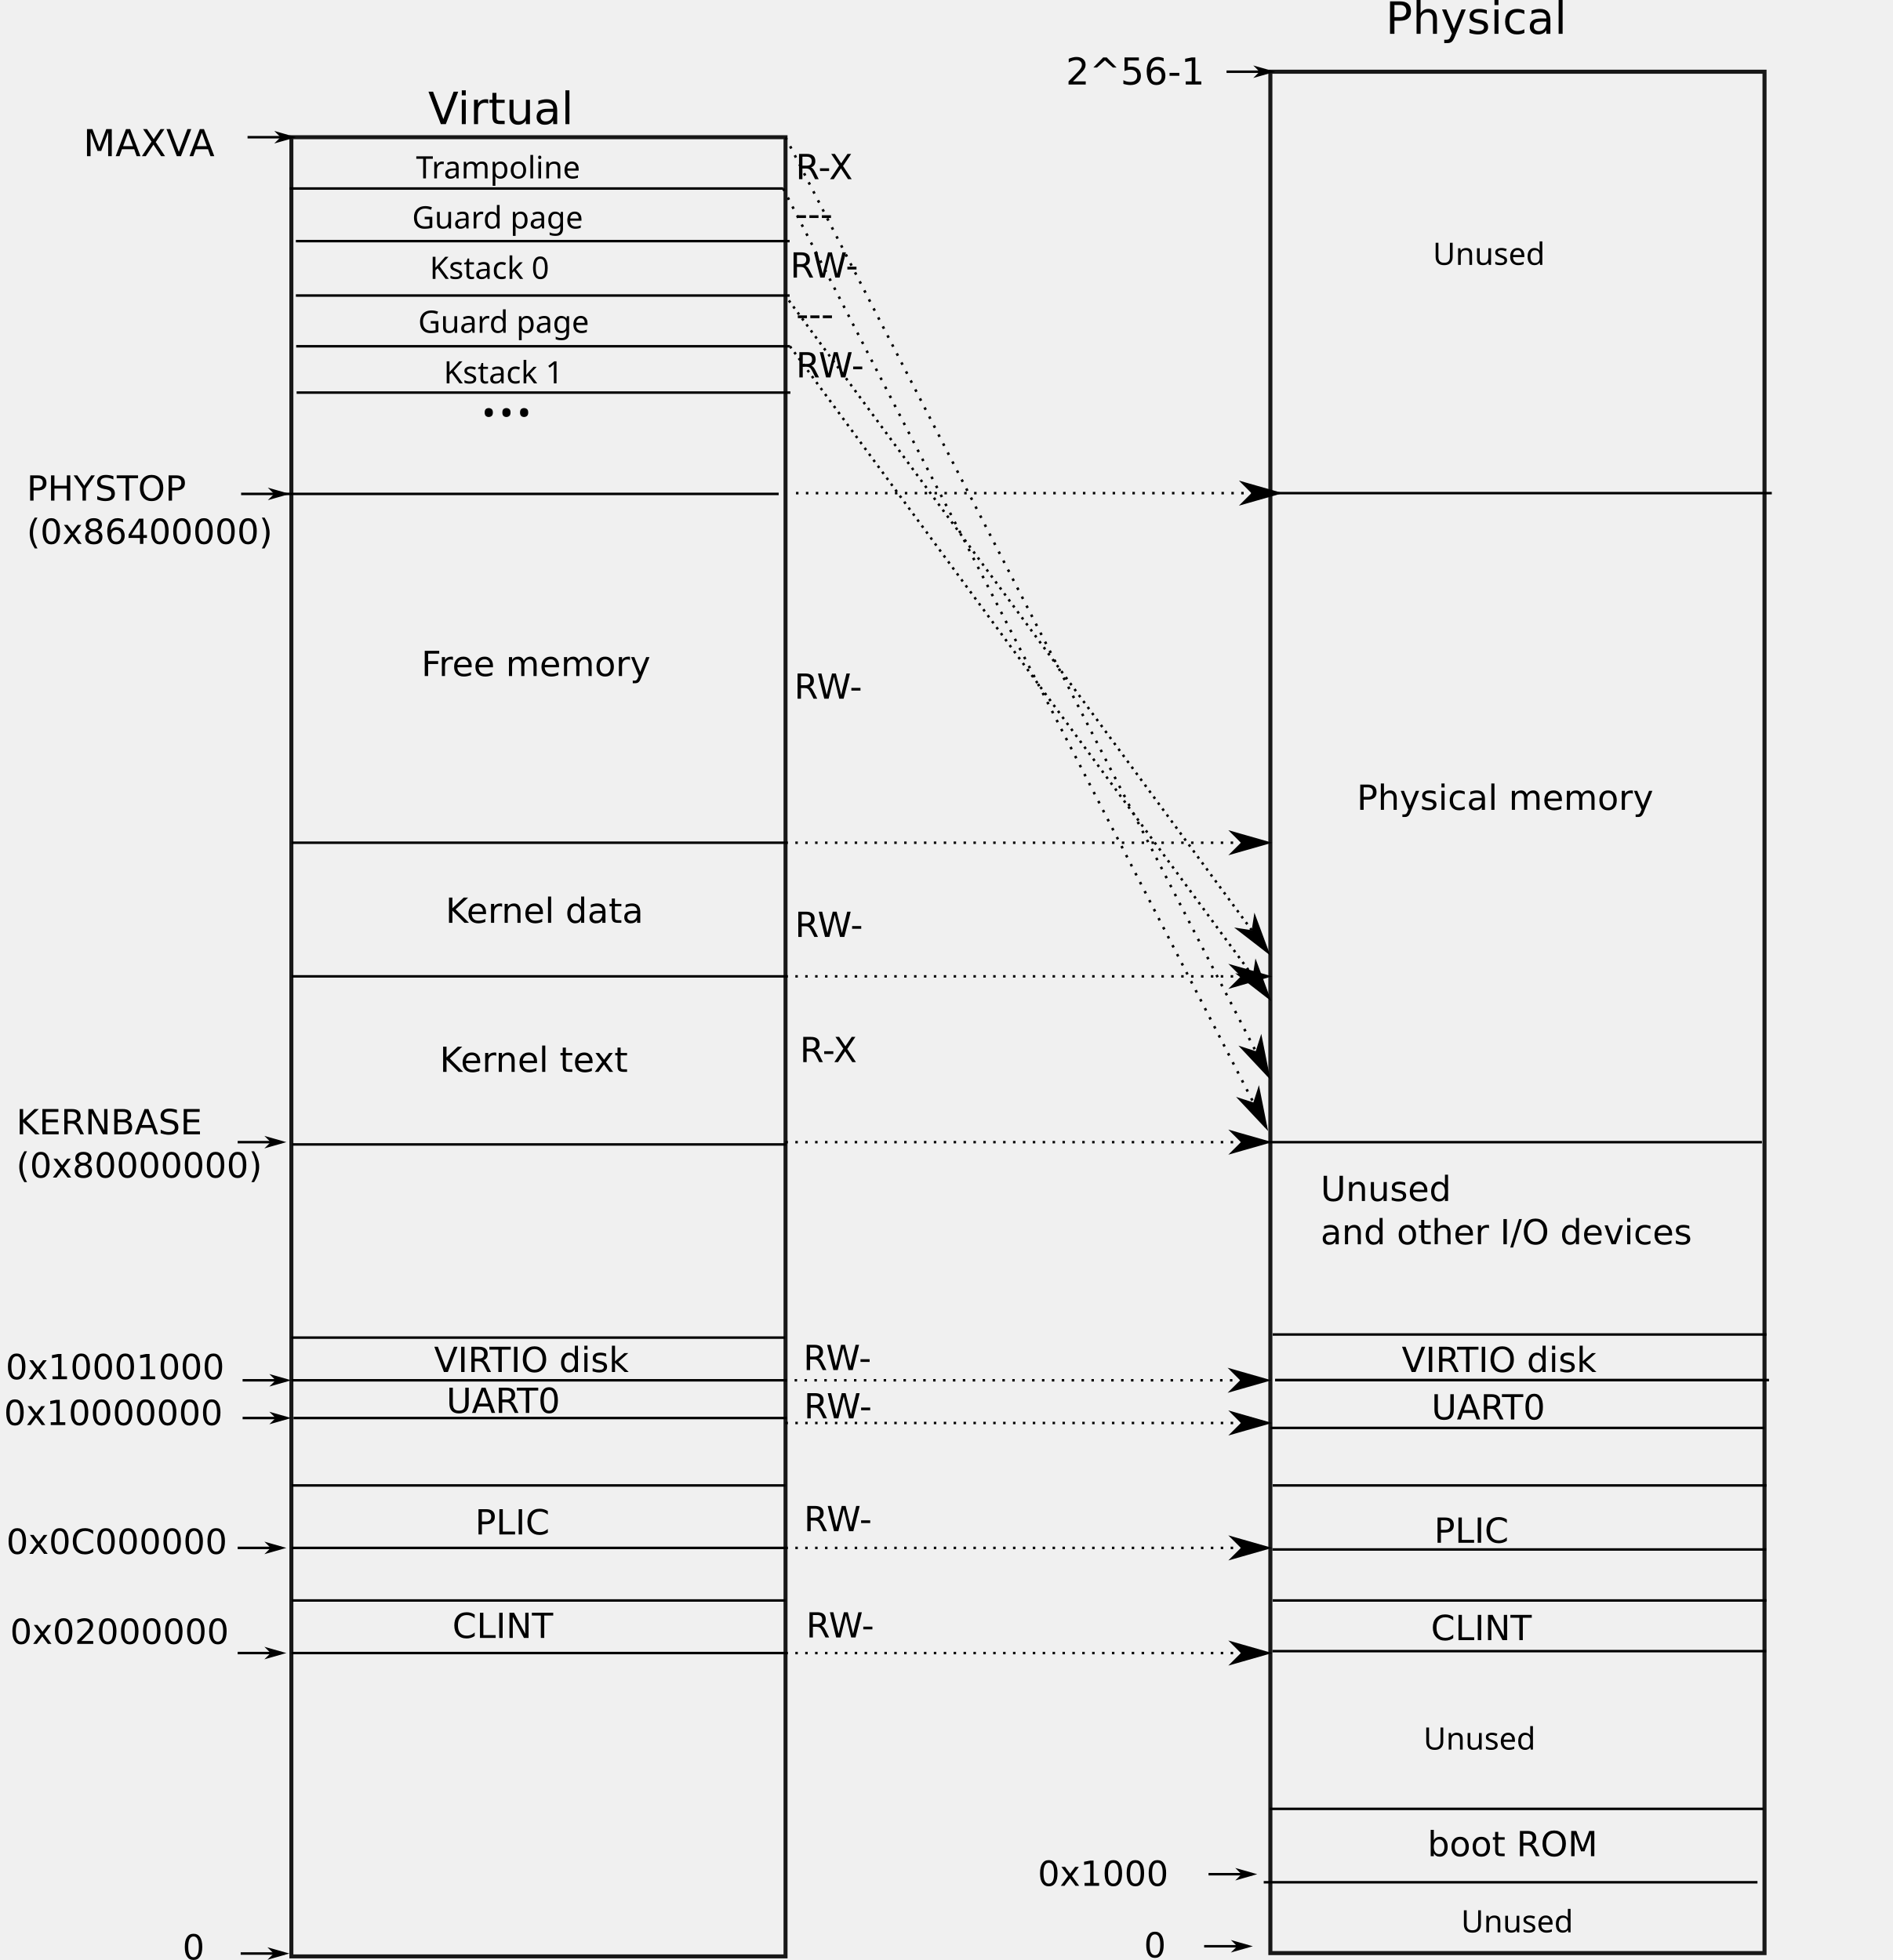
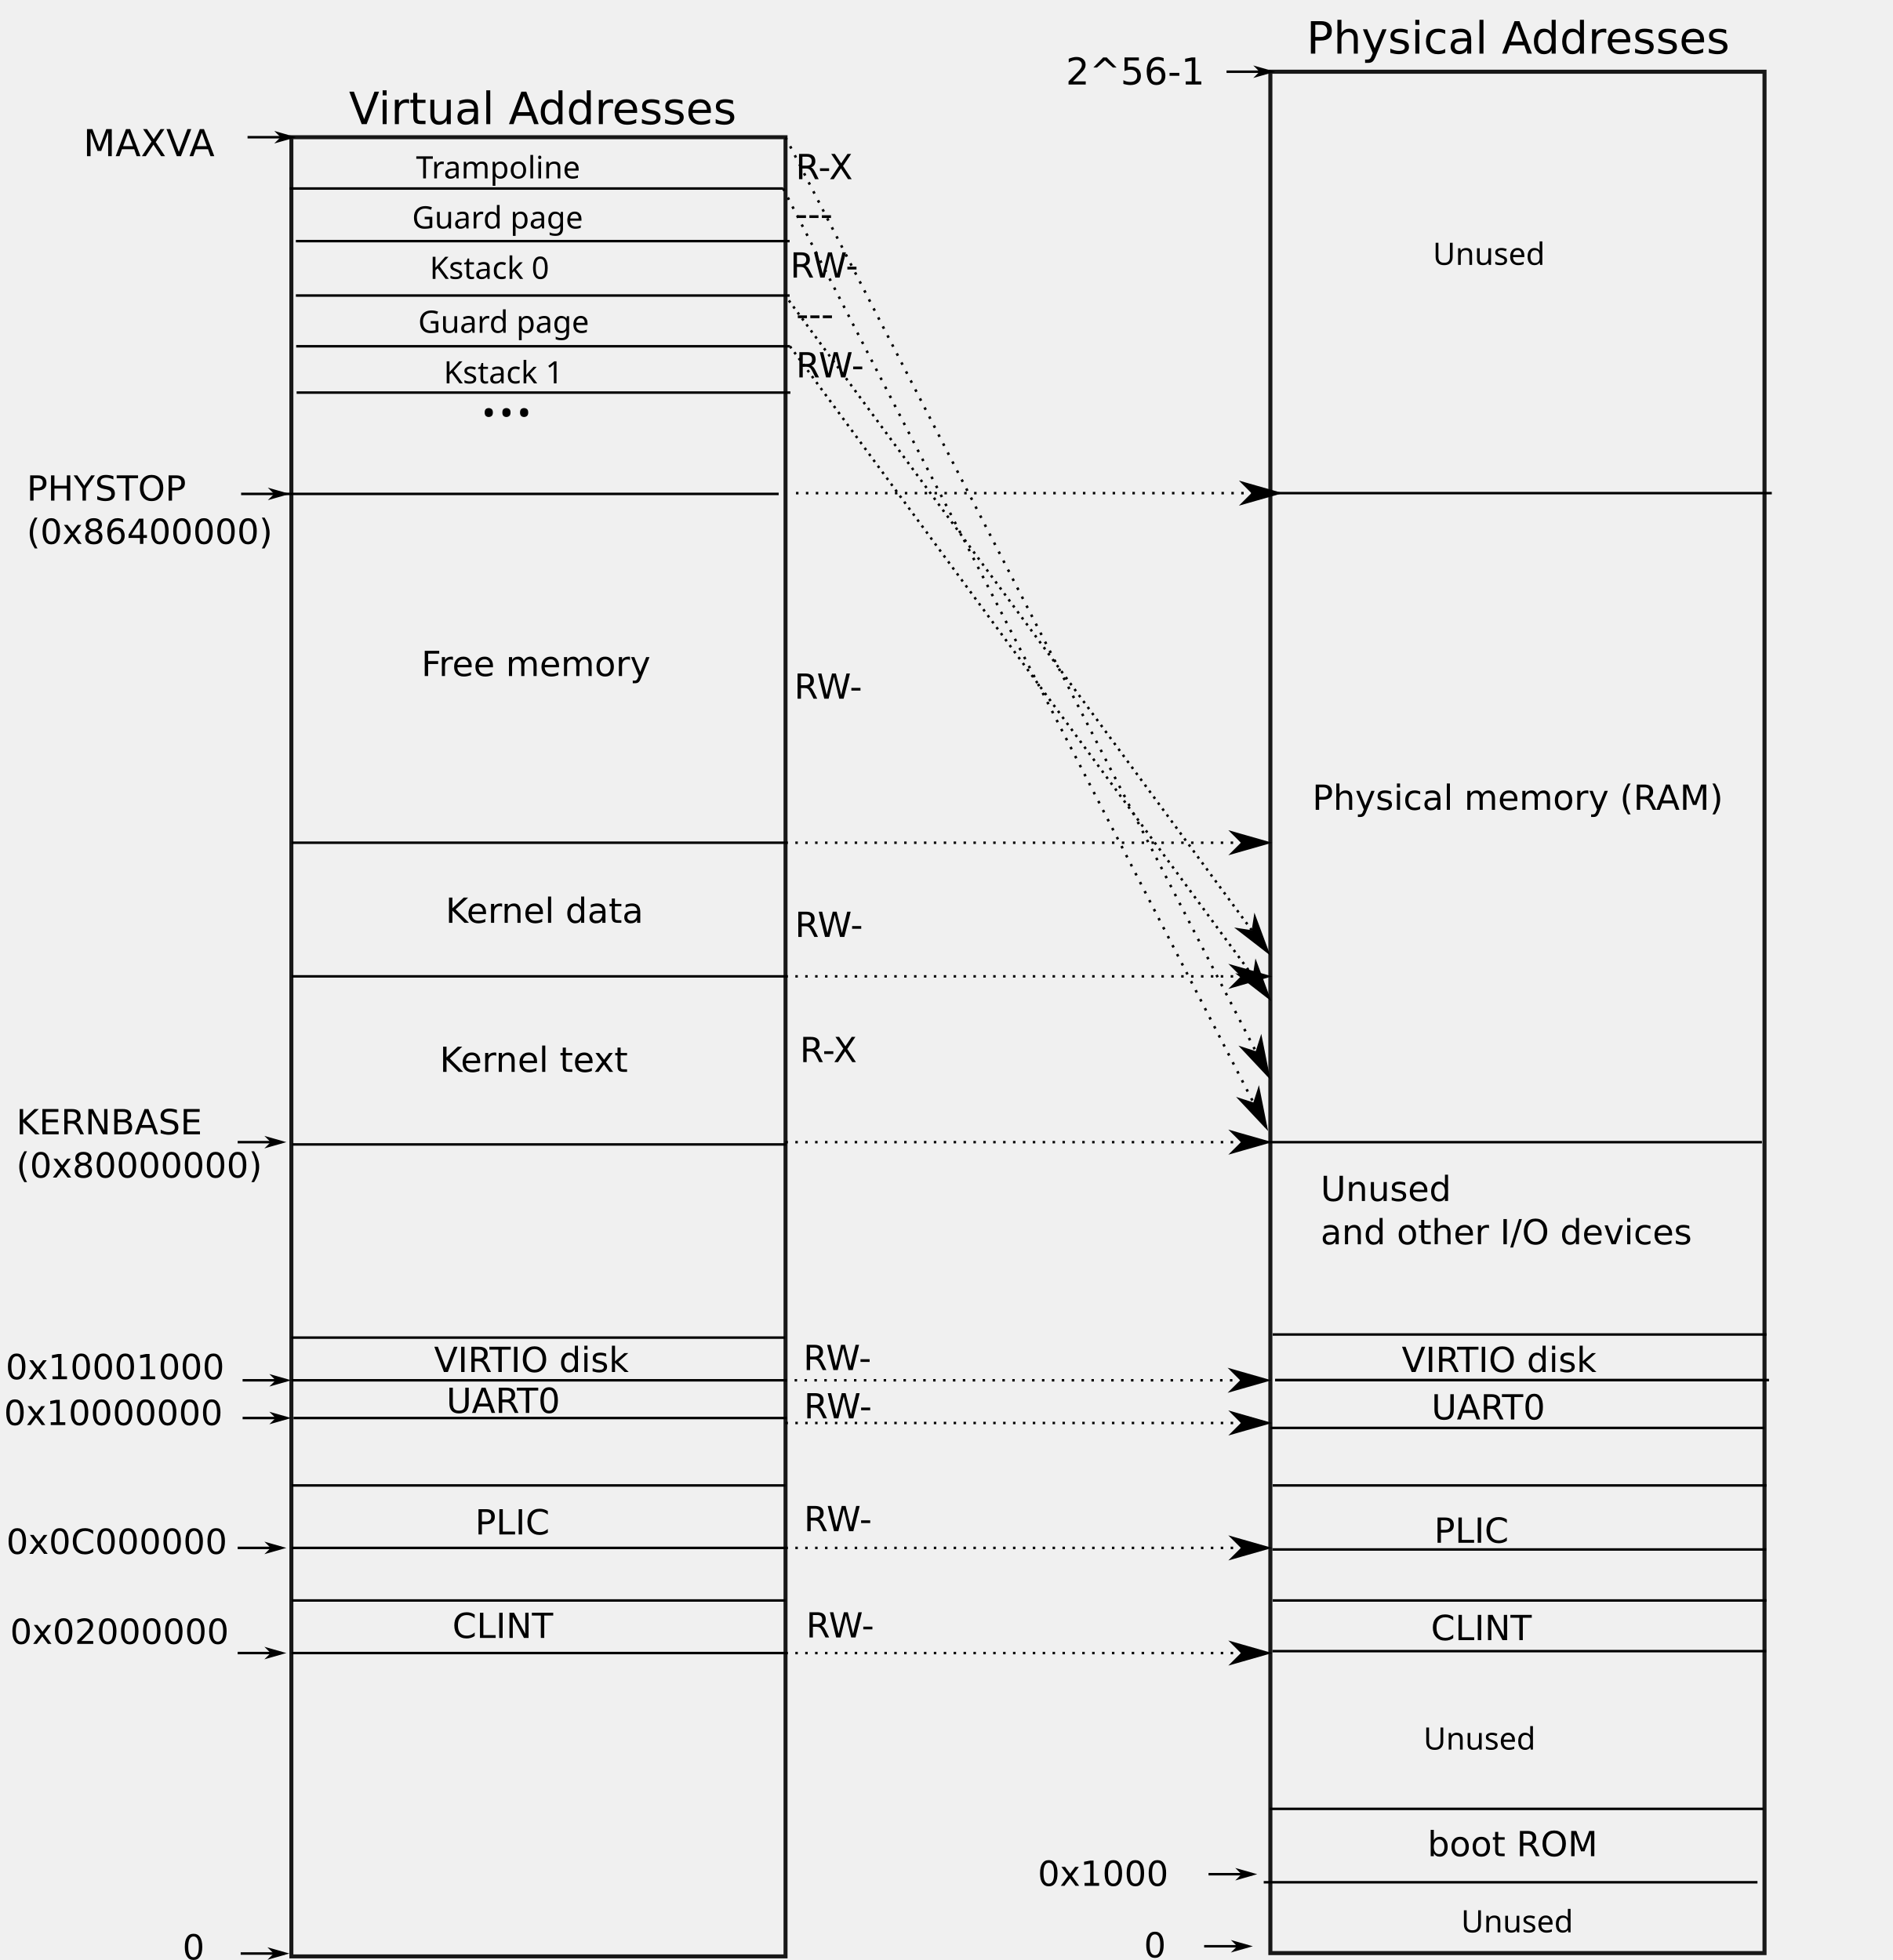
<svg xmlns="http://www.w3.org/2000/svg" width="7.969in" height="8.256in" id="svg3255" version="1.1">
  <defs id="defs3257">
    <marker style="overflow:visible" id="marker8792" refX="0" refY="0" orient="auto">
      <path transform="matrix(-0.8,0,0,-0.8,-10,0)" style="fill:#000000;fill-opacity:1;fill-rule:evenodd;stroke:#000000;stroke-width:1pt;stroke-opacity:1" d="M 0,0 5,-5 -12.5,0 5,5 Z" id="path8790" />
    </marker>
    <marker orient="auto" refY="0" refX="0" id="marker8600" style="overflow:visible">
      <path id="path4827" d="M 0,0 5,-5 -12.5,0 5,5 Z" style="fill:#000000;fill-opacity:1;fill-rule:evenodd;stroke:#000000;stroke-width:1pt;stroke-opacity:1" transform="matrix(-0.8,0,0,-0.8,-10,0)" />
    </marker>
    <marker style="overflow:visible" id="marker6781" refX="0" refY="0" orient="auto">
      <path transform="matrix(-0.8,0,0,-0.8,-10,0)" style="fill:#000000;fill-opacity:1;fill-rule:evenodd;stroke:#000000;stroke-width:1pt;stroke-opacity:1" d="M 0,0 5,-5 -12.5,0 5,5 Z" id="path6779" />
    </marker>
    <marker style="overflow:visible" id="marker6645" refX="0" refY="0" orient="auto">
      <path transform="matrix(-0.8,0,0,-0.8,-10,0)" style="fill:#000000;fill-opacity:1;fill-rule:evenodd;stroke:#000000;stroke-width:1pt;stroke-opacity:1" d="M 0,0 5,-5 -12.5,0 5,5 Z" id="path6643" />
    </marker>
    <marker orient="auto" refY="0" refX="0" id="marker6519" style="overflow:visible">
      <path id="path6517" d="M 0,0 5,-5 -12.5,0 5,5 Z" style="fill:#000000;fill-opacity:1;fill-rule:evenodd;stroke:#000000;stroke-width:1pt;stroke-opacity:1" transform="matrix(-0.8,0,0,-0.8,-10,0)" />
    </marker>
    <marker orient="auto" refY="0" refX="0" id="marker6395" style="overflow:visible">
      <path id="path6393" d="M 0,0 5,-5 -12.5,0 5,5 Z" style="fill:#000000;fill-opacity:1;fill-rule:evenodd;stroke:#000000;stroke-width:1pt;stroke-opacity:1" transform="matrix(-0.8,0,0,-0.8,-10,0)" />
    </marker>
    <marker orient="auto" refY="0" refX="0" id="marker6289" style="overflow:visible">
      <path id="path6287" d="M 0,0 5,-5 -12.5,0 5,5 Z" style="fill:#000000;fill-opacity:1;fill-rule:evenodd;stroke:#000000;stroke-width:1pt;stroke-opacity:1" transform="matrix(-0.8,0,0,-0.8,-10,0)" />
    </marker>
    <marker style="overflow:visible" id="marker6061" refX="0" refY="0" orient="auto">
      <path transform="matrix(-0.8,0,0,-0.8,-10,0)" style="fill:#000000;fill-opacity:1;fill-rule:evenodd;stroke:#000000;stroke-width:1pt;stroke-opacity:1" d="M 0,0 5,-5 -12.5,0 5,5 Z" id="path6059" />
    </marker>
    <marker style="overflow:visible" id="marker5961" refX="0" refY="0" orient="auto">
      <path transform="matrix(-0.8,0,0,-0.8,-10,0)" style="fill:#000000;fill-opacity:1;fill-rule:evenodd;stroke:#000000;stroke-width:1pt;stroke-opacity:1" d="M 0,0 5,-5 -12.5,0 5,5 Z" id="path5959" />
    </marker>
    <marker style="overflow:visible" id="marker5267" refX="0" refY="0" orient="auto">
      <path transform="matrix(-0.8,0,0,-0.8,-10,0)" style="fill:#000000;fill-opacity:1;fill-rule:evenodd;stroke:#000000;stroke-width:1pt;stroke-opacity:1" d="M 0,0 5,-5 -12.5,0 5,5 Z" id="path5265" />
    </marker>
    <marker style="overflow:visible" id="marker13662" refX="0" refY="0" orient="auto">
      <path transform="matrix(-0.8,0,0,-0.8,-10,0)" style="fill:#000000;fill-opacity:1;fill-rule:evenodd;stroke:#000000;stroke-width:1pt;stroke-opacity:1" d="M 0,0 5,-5 -12.5,0 5,5 Z" id="path13660" />
    </marker>
    <marker style="overflow:visible" id="marker8814" refX="0" refY="0" orient="auto">
      <path transform="matrix(-0.8,0,0,-0.8,-10,0)" style="fill:#000000;fill-opacity:1;fill-rule:evenodd;stroke:#000000;stroke-width:1pt;stroke-opacity:1" d="M 0,0 5,-5 -12.5,0 5,5 Z" id="path8812" />
    </marker>
    <marker style="overflow:visible" id="marker4791" refX="0" refY="0" orient="auto">
      <path transform="matrix(-0.8,0,0,-0.8,-10,0)" style="fill:#000000;fill-opacity:1;fill-rule:evenodd;stroke:#000000;stroke-width:1pt;stroke-opacity:1" d="M 0,0 5,-5 -12.5,0 5,5 Z" id="path4789" />
    </marker>
    <marker style="overflow:visible" id="marker4407" refX="0" refY="0" orient="auto">
      <path transform="matrix(-0.8,0,0,-0.8,-10,0)" style="fill:#000000;fill-opacity:1;fill-rule:evenodd;stroke:#000000;stroke-width:1pt;stroke-opacity:1" d="M 0,0 5,-5 -12.5,0 5,5 Z" id="path4405" />
    </marker>
    <marker orient="auto" refY="0" refX="0" id="marker3855" style="overflow:visible">
      <path id="path3853" d="M 0,0 5,-5 -12.5,0 5,5 Z" style="fill:#000000;fill-opacity:1;fill-rule:evenodd;stroke:#000000;stroke-width:1pt;stroke-opacity:1" transform="matrix(-0.8,0,0,-0.8,-10,0)" />
    </marker>
    <marker orient="auto" refY="0" refX="0" id="marker2193" style="overflow:visible">
      <path id="path2191" d="M 0,0 5,-5 -12.5,0 5,5 Z" style="fill:#000000;fill-opacity:1;fill-rule:evenodd;stroke:#000000;stroke-width:1pt;stroke-opacity:1" transform="matrix(-0.8,0,0,-0.8,-10,0)" />
    </marker>
    <marker style="overflow:visible" id="marker1967" refX="0" refY="0" orient="auto">
      <path transform="matrix(-0.8,0,0,-0.8,-10,0)" style="fill:#000000;fill-opacity:1;fill-rule:evenodd;stroke:#000000;stroke-width:1pt;stroke-opacity:1" d="M 0,0 5,-5 -12.5,0 5,5 Z" id="path1965" />
    </marker>
    <marker style="overflow:visible" id="marker1595" refX="0" refY="0" orient="auto">
      <path transform="matrix(-0.8,0,0,-0.8,-10,0)" style="fill:#000000;fill-opacity:1;fill-rule:evenodd;stroke:#000000;stroke-width:1pt;stroke-opacity:1" d="M 0,0 5,-5 -12.5,0 5,5 Z" id="path1593" />
    </marker>
    <marker orient="auto" refY="0" refX="0" id="Arrow1Lend" style="overflow:visible">
      <path id="path1174" d="M 0,0 5,-5 -12.5,0 5,5 Z" style="fill:#000000;fill-opacity:1;fill-rule:evenodd;stroke:#000000;stroke-width:1pt;stroke-opacity:1" transform="matrix(-0.8,0,0,-0.8,-10,0)" />
    </marker>
    <marker orient="auto" refY="0" refX="0" id="Arrow1Mend" style="overflow:visible">
      <path id="path4465" d="M 0,0 5,-5 -12.5,0 5,5 Z" style="fill-rule:evenodd;stroke:#000000;stroke-width:1pt;marker-start:none" transform="matrix(-0.4,0,0,-0.4,-4,0)" />
    </marker>
    <linearGradient id="linearGradient4342">
      <stop style="stop-color:#cdffca;stop-opacity:1" offset="0" id="stop4344" />
      <stop style="stop-color:#f9fff7;stop-opacity:1" offset="1" id="stop4346" />
    </linearGradient>
    <pattern patternUnits="userSpaceOnUse" width="20" height="20" patternTransform="translate(520,405)" id="pattern5485">
      <g id="g5479" transform="translate(-520,-405)">
        <path style="color:#000000;fill:#e4ffe2;fill-opacity:1;fill-rule:nonzero;stroke:none;stroke-width:1px;marker:none;visibility:visible;display:inline;overflow:visible;enable-background:accumulate" d="m 520,405 0,10 10,-10 -10,0 z" id="rect5372" />
        <path style="color:#000000;fill:#e2e2ff;fill-opacity:1;fill-rule:nonzero;stroke:none;stroke-width:1px;marker:none;visibility:visible;display:inline;overflow:visible;enable-background:accumulate" d="m 530,405 -10,10 0,10 20,-20 -10,0 z" id="rect5395" />
        <path style="color:#000000;fill:#e4ffe2;fill-opacity:1;fill-rule:nonzero;stroke:none;stroke-width:1px;marker:none;visibility:visible;display:inline;overflow:visible;enable-background:accumulate" d="m 540,405 -20,20 10,0 10,-10 0,-10 z" id="rect5418" />
        <path style="color:#000000;fill:#e2e2ff;fill-opacity:1;fill-rule:nonzero;stroke:none;stroke-width:1px;marker:none;visibility:visible;display:inline;overflow:visible;enable-background:accumulate" d="m 540,415 -10,10 10,0 0,-10 z" id="rect5420" />
      </g>
    </pattern>
    <pattern patternUnits="userSpaceOnUse" width="10" height="390" patternTransform="translate(495,260)" id="pattern5535">
      <rect y="0" x="0" height="390" width="5" id="rect5523" style="color:#000000;fill:none;stroke:none;stroke-width:0.999;marker:none;visibility:visible;display:inline;overflow:visible;enable-background:accumulate" />
      <rect style="color:#000000;fill:#e2e2ff;fill-opacity:1;fill-rule:nonzero;stroke:none;stroke-width:0.999;marker:none;visibility:visible;display:inline;overflow:visible;enable-background:accumulate" id="rect5525" width="5" height="390" x="5" y="0" />
    </pattern>
  </defs>
  <g id="layer2" style="display:inline" transform="translate(-15.07556,-18.72776)" />
  <g id="layer3" style="display:inline" transform="translate(-15.07556,-18.72776)" />
  <g id="layer5" style="display:none" transform="translate(-15.07556,-18.72776)">
    <rect style="color:#000000;display:inline;overflow:visible;visibility:visible;fill:#eeeeee;fill-opacity:1;fill-rule:evenodd;stroke:none;stroke-width:0.999;marker:none;enable-background:accumulate" id="rect4294" width="212.598" height="106.299" x="150.591" y="777.402" />
    <rect y="904.961" x="150.591" height="42.52" width="212.598" id="rect4296" style="color:#000000;display:inline;overflow:visible;visibility:visible;fill:#eeeeee;fill-opacity:1;fill-rule:evenodd;stroke:none;stroke-width:0.999;marker:none;enable-background:accumulate" />
    <rect y="352.205" x="150.591" height="42.52" width="212.598" id="rect4298" style="color:#000000;display:inline;overflow:visible;visibility:visible;fill:#eeeeee;fill-opacity:1;fill-rule:evenodd;stroke:none;stroke-width:0.999;marker:none;enable-background:accumulate" />
    <rect style="color:#000000;display:inline;overflow:visible;visibility:visible;fill:#eeeeee;fill-opacity:1;fill-rule:evenodd;stroke:none;stroke-width:0.999;marker:none;enable-background:accumulate" id="rect4430" width="159.449" height="42.52" x="496.063" y="713.622" />
  </g>
  <g id="layer4" style="display:inline" transform="translate(-15.07556,-18.72776)">
    <text xml:space="preserve" style="font-style:normal;font-weight:normal;line-height:0%;font-family:'Bitstream Vera Sans';fill:#000000;fill-opacity:1;stroke:none" x="477.56" y="810.246" id="text3321">
      <tspan id="tspan3323" x="477.56" y="810.246" style="font-size:14px;line-height:1.25">0</tspan>
    </text>
    <rect style="fill:none;stroke-width:1.5;stroke-miterlimit:4;stroke-dasharray:12, 12;stroke-dashoffset:0" id="rect2960" width="210.489" height="312.226" x="523.977" y="467.644" />
    <text xml:space="preserve" style="font-style:normal;font-weight:normal;line-height:0%;font-family:sans-serif;text-align:start;letter-spacing:0px;word-spacing:0px;writing-mode:lr-tb;text-anchor:start;fill:#000000;fill-opacity:1;stroke:none;stroke-width:1px;stroke-linecap:butt;stroke-linejoin:miter;stroke-opacity:1" x="183.253" y="90.868" id="text3527">
      <tspan id="tspan3530" x="183.253" y="90.868" style="font-size:12.5px;line-height:1.25">Trampoline</tspan>
    </text>
    <text id="text207" y="800.13" x="605.783" style="font-style:normal;font-weight:normal;line-height:0%;font-family:sans-serif;text-align:start;letter-spacing:0px;word-spacing:0px;writing-mode:lr-tb;text-anchor:start;fill:#000000;fill-opacity:1;stroke:none;stroke-width:1px;stroke-linecap:butt;stroke-linejoin:miter;stroke-opacity:1" xml:space="preserve">
      <tspan style="font-size:12.5px;line-height:1.25" y="800.13" x="605.783" id="tspan205">Unused</tspan>
    </text>
    <text xml:space="preserve" style="font-style:normal;font-weight:normal;line-height:0%;font-family:sans-serif;text-align:start;letter-spacing:0px;word-spacing:0px;writing-mode:lr-tb;text-anchor:start;fill:#000000;fill-opacity:1;stroke:none;stroke-width:1px;stroke-linecap:butt;stroke-linejoin:miter;stroke-opacity:1" x="590.565" y="726.217" id="text211">
      <tspan id="tspan209" x="590.565" y="726.217" style="font-size:12.5px;line-height:1.25">Unused</tspan>
    </text>
    <text xml:space="preserve" style="font-style:normal;font-weight:normal;line-height:0%;font-family:sans-serif;text-align:start;letter-spacing:0px;word-spacing:0px;writing-mode:lr-tb;text-anchor:start;fill:#000000;fill-opacity:1;stroke:none;stroke-width:1px;stroke-linecap:butt;stroke-linejoin:miter;stroke-opacity:1" x="594.361" y="125.832" id="text224">
      <tspan id="tspan222" x="594.361" y="125.832" style="font-size:12.5px;line-height:1.25">Unused</tspan>
    </text>
    <text id="text237" y="131.497" x="188.786" style="font-style:normal;font-weight:normal;line-height:0%;font-family:sans-serif;text-align:start;letter-spacing:0px;word-spacing:0px;writing-mode:lr-tb;text-anchor:start;fill:#000000;fill-opacity:1;stroke:none;stroke-width:1px;stroke-linecap:butt;stroke-linejoin:miter;stroke-opacity:1" xml:space="preserve">
      <tspan style="font-size:12.5px;line-height:1.25" y="131.497" x="188.786" id="tspan235">Kstack 0</tspan>
    </text>
    <text xml:space="preserve" style="font-style:normal;font-weight:normal;line-height:0%;font-family:sans-serif;text-align:start;letter-spacing:0px;word-spacing:0px;writing-mode:lr-tb;text-anchor:start;fill:#000000;fill-opacity:1;stroke:none;stroke-width:1px;stroke-linecap:butt;stroke-linejoin:miter;stroke-opacity:1" x="181.676" y="111.117" id="text247">
      <tspan id="tspan245" x="181.676" y="111.117" style="font-size:12.5px;line-height:1.25">Guard page</tspan>
    </text>
    <text id="text251" y="173.749" x="194.451" style="font-style:normal;font-weight:normal;line-height:0%;font-family:sans-serif;text-align:start;letter-spacing:0px;word-spacing:0px;writing-mode:lr-tb;text-anchor:start;fill:#000000;fill-opacity:1;stroke:none;stroke-width:1px;stroke-linecap:butt;stroke-linejoin:miter;stroke-opacity:1" xml:space="preserve">
      <tspan style="font-size:12.5px;line-height:1.25" y="173.749" x="194.451" id="tspan249">Kstack 1</tspan>
    </text>
    <text id="text1130" y="153.302" x="184.127" style="font-style:normal;font-weight:normal;line-height:0%;font-family:sans-serif;text-align:start;letter-spacing:0px;word-spacing:0px;writing-mode:lr-tb;text-anchor:start;fill:#000000;fill-opacity:1;stroke:none;stroke-width:1px;stroke-linecap:butt;stroke-linejoin:miter;stroke-opacity:1" xml:space="preserve">
      <tspan style="font-size:12.5px;line-height:1.25" y="153.302" x="184.127" id="tspan1128">Guard page</tspan>
    </text>
  </g>
  <g id="layer1" transform="translate(-15.07556,-81.09009)" style="display:inline;opacity:1">
    <path style="fill:none;stroke:#000000;stroke-width:1px;stroke-linecap:butt;stroke-linejoin:miter;stroke-opacity:1" d="M 529.497,707.659 H 729.113" id="path3358" />
    <path id="path4160" d="m 503.666,838.97 h 17.717" style="fill:none;stroke:#000000;stroke-width:0.999;stroke-linecap:butt;stroke-linejoin:miter;stroke-miterlimit:4;stroke-dasharray:none;stroke-opacity:1;marker-end:url(#Arrow1Mend)" />
    <text id="text4192" y="843.668" x="434.631" style="font-style:normal;font-weight:normal;line-height:0%;font-family:'Bitstream Vera Sans';text-align:start;text-anchor:start;fill:#000000;fill-opacity:1;stroke:none" xml:space="preserve">
      <tspan style="font-size:14px;line-height:1.25;text-align:start;text-anchor:start" y="843.668" x="434.631" id="tspan4194">0x1000</tspan>
    </text>
    <text xml:space="preserve" style="font-style:normal;font-weight:normal;line-height:0%;font-family:'Bitstream Vera Sans';text-align:start;text-anchor:start;fill:#000000;fill-opacity:1;stroke:none" x="88.867" y="873.444" id="text4268">
      <tspan id="tspan4270" x="88.867" y="873.444" style="font-size:14px;line-height:1.25;text-align:start;text-anchor:start">0</tspan>
    </text>
    <path id="path4272" d="m 112.383,871.045 h 17.717" style="fill:none;stroke:#000000;stroke-width:0.999;stroke-linecap:butt;stroke-linejoin:miter;stroke-miterlimit:4;stroke-dasharray:none;stroke-opacity:1;marker-end:url(#Arrow1Mend)" />
    <text xml:space="preserve" style="font-style:normal;font-weight:normal;line-height:0%;font-family:'Bitstream Vera Sans';text-align:start;text-anchor:start;fill:#000000;fill-opacity:1;stroke:none" x="336.73" y="153.534" id="text4921">
      <tspan id="tspan4923" x="336.73" y="153.534" style="font-size:14px;line-height:1.25;text-align:start;text-anchor:start">R-X</tspan>
    </text>
-     <text xml:space="preserve" style="font-style:normal;font-weight:normal;line-height:0%;font-family:'Bitstream Vera Sans';fill:#000000;fill-opacity:1;stroke:none" x="188.152" y="131.29" id="text3276">
-       <tspan id="tspan3278" x="188.152" y="131.29" style="font-size:18px;line-height:1.25">Virtual</tspan>
+     <text xml:space="preserve" style="font-style:normal;font-weight:normal;line-height:0%;font-family:'Bitstream Vera Sans';fill:#000000;fill-opacity:1;stroke:none" x="156.152" y="131.29" id="text3276">
+       <tspan id="tspan3278" x="156.152" y="131.29" style="font-size:18px;line-height:1.25">Virtual Addresses</tspan>
    </text>
    <text xml:space="preserve" style="font-style:normal;font-weight:normal;line-height:0%;font-family:'Bitstream Vera Sans';fill:#000000;fill-opacity:1;stroke:none" x="593.578" y="744.312" id="text3428">
      <tspan id="tspan3430" x="593.578" y="744.312" style="font-size:14px;line-height:1.25">CLINT</tspan>
    </text>
    <text xml:space="preserve" style="font-style:normal;font-weight:normal;line-height:0%;font-family:'Bitstream Vera Sans';fill:#000000;fill-opacity:1;stroke:none" x="192.85" y="514.529" id="text3545">
      <tspan x="192.85" y="514.529" id="tspan3529" style="font-size:14px;line-height:1.25">Kernel text</tspan>
    </text>
    <text xml:space="preserve" style="font-style:normal;font-weight:normal;line-height:0%;font-family:'Bitstream Vera Sans';fill:#000000;fill-opacity:1;stroke:none" x="592.218" y="831.681" id="text3549">
      <tspan id="tspan3551" x="592.218" y="831.681" style="font-size:14px;line-height:1.25">boot ROM</tspan>
    </text>
    <rect style="fill:none;stroke-width:1.5;stroke-miterlimit:4;stroke-dasharray:12, 12;stroke-dashoffset:0" id="rect2962" width="219.26" height="326.258" x="515.206" y="524.744" />
    <rect style="opacity:0;fill:#ffffff;stroke:#000000;stroke-opacity:0.897" id="rect3744" width="215.751" height="324.504" x="525.731" y="522.99" />
    <rect style="opacity:0;fill:#ffffff;stroke:#000000;stroke-width:0.999;stroke-miterlimit:4;stroke-dasharray:none;stroke-opacity:0.897" id="rect4474" width="224.522" height="342.045" x="509.944" y="508.957" />
    <rect style="opacity:0;fill:#ffffff;stroke:#000000;stroke-width:7.377;stroke-miterlimit:4;stroke-dasharray:none;stroke-opacity:0.897" id="rect4484" width="217.505" height="335.028" x="518.715" y="515.974" />
    <rect style="opacity:0;fill:#ffffff;stroke:#000000;stroke-width:7.377;stroke-miterlimit:4;stroke-dasharray:none;stroke-opacity:0.897" id="rect4490" width="357.831" height="263.111" x="994.561" y="472.548" transform="translate(0,62.36232)" />
    <rect style="opacity:0;fill:#ffffff;stroke:#000000;stroke-width:7.377;stroke-miterlimit:4;stroke-dasharray:none;stroke-opacity:0.897" id="rect4494" width="210.489" height="345.553" x="497.666" y="491.417" />
    <rect style="fill:none;stroke:#000000;stroke-width:1.643;stroke-miterlimit:4;stroke-dasharray:none;stroke-opacity:0.897" id="rect4496" width="199.779" height="760.78" x="528.665" y="110.091" ry="0" />
    <text xml:space="preserve" style="font-style:normal;font-weight:normal;line-height:0%;font-family:'Bitstream Vera Sans';fill:#000000;fill-opacity:1;stroke:none" x="578.353" y="463.351" id="text4498">
      <tspan id="tspan4500" x="578.353" y="463.351" style="font-size:18px;line-height:1.25"> </tspan>
    </text>
-     <text xml:space="preserve" style="font-style:normal;font-weight:normal;line-height:0%;font-family:'Bitstream Vera Sans';fill:#000000;fill-opacity:1;stroke:none" x="575.279" y="94.766" id="text4502">
-       <tspan id="tspan4504" x="575.279" y="94.766" style="font-size:18px;line-height:1.25">Physical</tspan>
+     <text xml:space="preserve" style="font-style:normal;font-weight:normal;line-height:0%;font-family:'Bitstream Vera Sans';fill:#000000;fill-opacity:1;stroke:none" x="543.279" y="102.766" id="text4502">
+       <tspan id="tspan4504" x="543.279" y="102.766" style="font-size:18px;line-height:1.25">Physical Addresses</tspan>
    </text>
    <path style="fill:none;stroke:#000000;stroke-width:0.999;stroke-linecap:butt;stroke-linejoin:miter;stroke-miterlimit:4;stroke-dasharray:none;stroke-opacity:1;marker-end:url(#Arrow1Mend)" d="m 111.157,749.543 h 17.717" id="path4597" />
    <path style="fill:none;stroke:#000000;stroke-width:0.999;stroke-linecap:butt;stroke-linejoin:miter;stroke-miterlimit:4;stroke-dasharray:none;stroke-opacity:1;marker-end:url(#Arrow1Mend)" d="m 501.892,868.108 h 17.717" id="path4599" />
    <path style="fill:none;stroke:#000000;stroke-width:1px;stroke-linecap:butt;stroke-linejoin:miter;stroke-opacity:1" d="M 525.977,842.232 H 725.593" id="path4617" />
    <text id="text2980" y="115.26" x="445.972" style="font-style:normal;font-variant:normal;font-weight:normal;font-stretch:normal;line-height:0%;font-family:'Bitstream Vera Sans';-inkscape-font-specification:'Bitstream Vera Sans, Normal';text-align:start;writing-mode:lr-tb;text-anchor:start;fill:#000000;fill-opacity:1;stroke:none" xml:space="preserve">
      <tspan id="tspan3518" x="445.972" y="115.26" style="font-size:15px;line-height:1.25">2^56-1</tspan>
    </text>
    <path id="path3039" d="M 528.41,812.55 H 728.026" style="fill:none;stroke:#000000;stroke-width:1px;stroke-linecap:butt;stroke-linejoin:miter;stroke-opacity:1" />
    <path id="path3147" d="M 529.497,748.768 H 729.113" style="fill:none;stroke:#000000;stroke-width:1px;stroke-linecap:butt;stroke-linejoin:miter;stroke-opacity:1" />
    <text xml:space="preserve" style="font-style:normal;font-variant:normal;font-weight:bold;font-stretch:normal;line-height:0%;font-family:'Bitstream Vera Sans';-inkscape-font-specification:'Sans Bold';text-align:start;letter-spacing:0px;word-spacing:0px;writing-mode:lr-tb;text-anchor:start;fill:#000000;fill-opacity:1;stroke:none" x="467.739" y="697.275" id="text3149">
      <tspan id="tspan3151" x="467.739" y="697.275" style="font-size:22px;line-height:1"> </tspan>
    </text>
    <text id="text3197" y="566.746" x="548.98" style="font-style:normal;font-weight:normal;line-height:0%;font-family:'Bitstream Vera Sans';fill:#000000;fill-opacity:1;stroke:none" xml:space="preserve">
      <tspan y="566.746" x="548.98" id="tspan3201" style="font-size:14px;line-height:1.25">Unused </tspan>
      <tspan y="584.246" x="548.98" style="font-size:14px;line-height:1.25" id="tspan263">and other I/O devices</tspan>
    </text>
    <text xml:space="preserve" style="font-style:normal;font-weight:normal;line-height:0%;font-family:sans-serif;text-align:start;letter-spacing:0px;word-spacing:0px;writing-mode:lr-tb;text-anchor:start;fill:#000000;fill-opacity:1;stroke:none;stroke-width:1px;stroke-linecap:butt;stroke-linejoin:miter;stroke-opacity:1" x="513.391" y="515.754" id="text3513">
      <tspan id="tspan3515" x="513.391" y="515.754" style="font-size:12.5px;line-height:1.25"> </tspan>
    </text>
    <path id="path3574" d="m 510.948,110.091 h 17.717" style="fill:none;stroke:#000000;stroke-width:0.999;stroke-linecap:butt;stroke-linejoin:miter;stroke-miterlimit:4;stroke-dasharray:none;stroke-opacity:1;marker-end:url(#Arrow1Mend)" />
    <path style="fill:none;stroke:#000000;stroke-width:0.999;stroke-linecap:butt;stroke-linejoin:miter;stroke-miterlimit:4;stroke-dasharray:none;stroke-opacity:1;marker-end:url(#Arrow1Mend)" d="m 111.157,707.024 h 17.717" id="path3519" />
    <path id="path3520" d="M 528.762,658.504 H 728.378" style="fill:none;stroke:#000000;stroke-width:1px;stroke-linecap:butt;stroke-linejoin:miter;stroke-opacity:1" />
    <path id="path3536" d="m 111.157,542.945 h 17.717" style="fill:none;stroke:#000000;stroke-width:0.999;stroke-linecap:butt;stroke-linejoin:miter;stroke-miterlimit:4;stroke-dasharray:none;stroke-opacity:1;marker-end:url(#Arrow1Mend)" />
    <text xml:space="preserve" style="font-style:normal;font-weight:normal;line-height:0%;font-family:'Bitstream Vera Sans';text-align:start;text-anchor:start;fill:#000000;fill-opacity:1;stroke:none" x="19.166" y="745.834" id="text219">
      <tspan id="tspan217" x="19.166" y="745.834" style="font-size:14px;line-height:1.25;text-align:start;text-anchor:start">0x02000000</tspan>
    </text>
    <text id="text223" y="709.438" x="17.623" style="font-style:normal;font-weight:normal;line-height:0%;font-family:'Bitstream Vera Sans';text-align:start;text-anchor:start;fill:#000000;fill-opacity:1;stroke:none" xml:space="preserve">
      <tspan style="font-size:14px;line-height:1.25;text-align:start;text-anchor:start" y="709.438" x="17.623" id="tspan221">0x0C000000</tspan>
    </text>
    <text xml:space="preserve" style="font-style:normal;font-weight:normal;line-height:0%;font-family:'Bitstream Vera Sans';fill:#000000;fill-opacity:1;stroke:none" x="594.874" y="704.941" id="text227">
      <tspan id="tspan225" x="594.874" y="704.941" style="font-size:14px;line-height:1.25">PLIC</tspan>
    </text>
    <text id="text231" y="655.072" x="593.787" style="font-style:normal;font-weight:normal;line-height:0%;font-family:'Bitstream Vera Sans';fill:#000000;fill-opacity:1;stroke:none" xml:space="preserve">
      <tspan style="font-size:14px;line-height:1.25" y="655.072" x="593.787" id="tspan229">UART0</tspan>
    </text>
    <text xml:space="preserve" style="font-style:normal;font-weight:normal;line-height:0%;font-family:'Bitstream Vera Sans';fill:#000000;fill-opacity:1;stroke:none" x="581.787" y="635.898" id="text235">
      <tspan id="tspan233" x="581.787" y="635.898" style="font-size:14px;line-height:1.25">VIRTIO disk</tspan>
    </text>
    <path style="fill:none;stroke:#000000;stroke-width:1px;stroke-linecap:butt;stroke-linejoin:miter;stroke-opacity:1" d="M 530.584,639.181 H 730.2" id="path237" />
    <path id="path239" d="M 530.584,639.181 H 730.2" style="fill:none;stroke:#000000;stroke-width:1px;stroke-linecap:butt;stroke-linejoin:miter;stroke-opacity:1" />
    <path style="fill:none;stroke:#000000;stroke-width:1px;stroke-linecap:butt;stroke-linejoin:miter;stroke-opacity:1" d="M 529.62,620.725 H 729.236" id="path241" />
    <text xml:space="preserve" style="font-style:normal;font-weight:normal;line-height:0%;font-family:'Bitstream Vera Sans';text-align:start;text-anchor:start;fill:#000000;fill-opacity:1;stroke:none" x="16.672" y="657.352" id="text245">
      <tspan id="tspan243" x="16.672" y="657.352" style="font-size:14px;line-height:1.25;text-align:start;text-anchor:start">0x10000000</tspan>
    </text>
    <text id="text249" y="638.798" x="17.367" style="font-style:normal;font-weight:normal;line-height:0%;font-family:'Bitstream Vera Sans';text-align:start;text-anchor:start;fill:#000000;fill-opacity:1;stroke:none" xml:space="preserve">
      <tspan style="font-size:14px;line-height:1.25;text-align:start;text-anchor:start" y="638.798" x="17.367" id="tspan247">0x10001000</tspan>
    </text>
    <text id="text253" y="527.379" x="21.67" style="font-style:normal;font-weight:normal;line-height:0%;font-family:'Bitstream Vera Sans';text-align:start;text-anchor:start;fill:#000000;fill-opacity:1;stroke:none" xml:space="preserve">
      <tspan style="font-size:14px;line-height:1.25;text-align:start;text-anchor:start" y="530.496" x="21.67" id="tspan251" />
      <tspan style="font-size:14px;line-height:1.25;text-align:start;text-anchor:start" y="539.765" x="21.67" id="tspan1187">KERNBASE </tspan>
      <tspan style="font-size:14px;line-height:1.25;text-align:start;text-anchor:start" y="557.265" x="21.67" id="tspan1193">(0x80000000)</tspan>
      <tspan style="font-size:14px;line-height:1.25;text-align:start;text-anchor:start" y="565.496" x="21.67" id="tspan1185" />
    </text>
    <path style="fill:none;stroke:#000000;stroke-width:0.999;stroke-linecap:butt;stroke-linejoin:miter;stroke-miterlimit:4;stroke-dasharray:none;stroke-opacity:1;marker-end:url(#Arrow1Mend)" d="m 113.157,639.244 h 17.717" id="path255" />
    <path id="path257" d="m 113.157,654.504 h 17.717" style="fill:none;stroke:#000000;stroke-width:0.999;stroke-linecap:butt;stroke-linejoin:miter;stroke-miterlimit:4;stroke-dasharray:none;stroke-opacity:1;marker-end:url(#Arrow1Mend)" />
    <path id="path259" d="M 527.783,542.956 H 727.399" style="fill:none;stroke:#000000;stroke-width:1px;stroke-linecap:butt;stroke-linejoin:miter;stroke-opacity:1" />
    <path style="fill:none;stroke:#000000;stroke-width:0.999;stroke-linecap:butt;stroke-linejoin:miter;stroke-miterlimit:4;stroke-dasharray:none;stroke-opacity:1;marker-end:url(#Arrow1Mend)" d="m 112.554,280.815 h 17.717" id="path272" />
    <text xml:space="preserve" style="font-style:normal;font-weight:normal;line-height:0%;font-family:'Bitstream Vera Sans';text-align:start;text-anchor:start;fill:#000000;fill-opacity:1;stroke:none" x="25.89" y="283.515" id="text276">
      <tspan id="tspan274" x="25.89" y="283.515" style="font-size:14px;line-height:1.25;text-align:start;text-anchor:start">PHYSTOP </tspan>
      <tspan x="25.89" y="301.015" style="font-size:14px;line-height:1.25;text-align:start;text-anchor:start" id="tspan1191">(0x86400000)</tspan>
      <tspan x="25.89" y="309.245" style="font-size:14px;line-height:1.25;text-align:start;text-anchor:start" id="tspan1189" />
    </text>
    <rect ry="0" y="136.575" x="132.874" height="735.63" width="199.779" id="rect282" style="fill:none;stroke:#000000;stroke-width:1.616;stroke-miterlimit:4;stroke-dasharray:none;stroke-opacity:0.897" />
    <path style="fill:none;stroke:#000000;stroke-width:0.999;stroke-linecap:butt;stroke-linejoin:miter;stroke-miterlimit:4;stroke-dasharray:none;stroke-opacity:1;marker-end:url(#Arrow1Mend)" d="m 115.157,136.575 h 17.717" id="path290" />
    <text id="text304" y="144.233" x="48.777" style="font-style:normal;font-variant:normal;font-weight:normal;font-stretch:normal;line-height:0%;font-family:'Bitstream Vera Sans';-inkscape-font-specification:'Bitstream Vera Sans, Normal';text-align:start;writing-mode:lr-tb;text-anchor:start;fill:#000000;fill-opacity:1;stroke:none" xml:space="preserve">
      <tspan id="tspan302" x="48.777" y="144.233" style="font-size:15px;line-height:1.25">MAXVA</tspan>
    </text>
    <path id="path322" d="M 130.271,280.815 H 329.887" style="fill:none;stroke:#000000;stroke-width:1px;stroke-linecap:butt;stroke-linejoin:miter;stroke-opacity:1" />
    <text id="text326" y="454.256" x="195.222" style="font-style:normal;font-weight:normal;line-height:0%;font-family:'Bitstream Vera Sans';fill:#000000;fill-opacity:1;stroke:none" xml:space="preserve">
      <tspan style="font-size:14px;line-height:1.25" id="tspan324" y="454.256" x="195.222">Kernel data</tspan>
    </text>
    <path id="path328" d="M 133.217,543.869 H 332.833" style="fill:none;stroke:#000000;stroke-width:1px;stroke-linecap:butt;stroke-linejoin:miter;stroke-opacity:1" />
    <path style="fill:none;stroke:#000000;stroke-width:1px;stroke-linecap:butt;stroke-linejoin:miter;stroke-opacity:1" d="M 132.998,475.906 H 332.614" id="path330" />
    <text xml:space="preserve" style="font-style:normal;font-weight:normal;line-height:0%;font-family:'Bitstream Vera Sans';text-align:start;text-anchor:start;fill:#000000;fill-opacity:1;stroke:none" x="338.441" y="510.584" id="text338">
      <tspan id="tspan336" x="338.441" y="510.584" style="font-size:14px;line-height:1.25;text-align:start;text-anchor:start">R-X</tspan>
    </text>
    <text xml:space="preserve" style="font-style:normal;font-weight:normal;line-height:0%;font-family:'Bitstream Vera Sans';text-align:start;text-anchor:start;fill:#000000;fill-opacity:1;stroke:none" x="336.445" y="459.952" id="text350">
      <tspan id="tspan348" x="336.445" y="459.952" style="font-size:14px;line-height:1.25;text-align:start;text-anchor:start">RW-</tspan>
    </text>
    <path style="fill:none;fill-rule:evenodd;stroke:#000000;stroke-width:1;stroke-linecap:butt;stroke-linejoin:miter;stroke-miterlimit:4;stroke-dasharray:1, 3;stroke-dashoffset:0;stroke-opacity:1;marker-end:url(#marker6781)" d="m 332.614,421.867 c 194.882,0 194.882,0 194.882,0 v 0" id="path356" />
    <path id="path1591" d="m 332.614,542.945 c 194.882,0 194.882,0 194.882,0 v 0" style="fill:none;fill-rule:evenodd;stroke:#000000;stroke-width:1;stroke-linecap:butt;stroke-linejoin:miter;stroke-miterlimit:4;stroke-dasharray:1, 3;stroke-dashoffset:0;stroke-opacity:1;marker-end:url(#marker1595)" />
    <path id="path1963" d="m 332.614,475.906 c 194.882,0 194.882,0 194.882,0 v 0" style="fill:none;fill-rule:evenodd;stroke:#000000;stroke-width:1;stroke-linecap:butt;stroke-linejoin:miter;stroke-miterlimit:4;stroke-dasharray:1, 3;stroke-dashoffset:0;stroke-opacity:1;marker-end:url(#marker1967)" />
-     <text xml:space="preserve" style="font-style:normal;font-weight:normal;line-height:0%;font-family:'Bitstream Vera Sans';fill:#000000;fill-opacity:1;stroke:none" x="563.621" y="408.552" id="text2181">
-       <tspan x="563.621" y="408.552" id="tspan2179" style="font-size:14px;line-height:1.25">Physical memory</tspan>
+     <text xml:space="preserve" style="font-style:normal;font-weight:normal;line-height:0%;font-family:'Bitstream Vera Sans';fill:#000000;fill-opacity:1;stroke:none" x="545.621" y="408.552" id="text2181">
+       <tspan x="545.621" y="408.552" id="tspan2179" style="font-size:14px;line-height:1.25">Physical memory (RAM)</tspan>
    </text>
    <path style="fill:none;fill-rule:evenodd;stroke:#000000;stroke-width:1;stroke-linecap:butt;stroke-linejoin:miter;stroke-miterlimit:4;stroke-dasharray:1, 3;stroke-dashoffset:0;stroke-opacity:1;marker-end:url(#marker2193)" d="m 332.323,639.244 c 194.882,0 194.882,0 194.882,0 v 0" id="path2189" />
    <path style="fill:none;stroke:#000000;stroke-width:1px;stroke-linecap:butt;stroke-linejoin:miter;stroke-opacity:1" d="M 132.998,639.244 H 332.614" id="path3551" />
    <path id="path3553" d="M 132.874,621.984 H 332.49" style="fill:none;stroke:#000000;stroke-width:1px;stroke-linecap:butt;stroke-linejoin:miter;stroke-opacity:1" />
    <path id="path3555" d="M 133.732,654.504 H 333.348" style="fill:none;stroke:#000000;stroke-width:1px;stroke-linecap:butt;stroke-linejoin:miter;stroke-opacity:1" />
    <text id="text3559" y="635.898" x="190.559" style="font-style:normal;font-weight:normal;line-height:0%;font-family:'Bitstream Vera Sans';fill:#000000;fill-opacity:1;stroke:none" xml:space="preserve">
      <tspan style="font-size:14px;line-height:1.25" y="635.898" x="190.559" id="tspan3557">VIRTIO disk</tspan>
    </text>
    <text xml:space="preserve" style="font-style:normal;font-weight:normal;line-height:0%;font-family:'Bitstream Vera Sans';fill:#000000;fill-opacity:1;stroke:none" x="195.542" y="652.44" id="text3563">
      <tspan id="tspan3561" x="195.542" y="652.44" style="font-size:14px;line-height:1.25">UART0</tspan>
    </text>
    <path style="fill:none;stroke:#000000;stroke-width:1px;stroke-linecap:butt;stroke-linejoin:miter;stroke-opacity:1" d="M 132.998,749.543 H 332.614" id="path3565" />
    <text id="text3569" y="743.435" x="197.964" style="font-style:normal;font-weight:normal;line-height:0%;font-family:'Bitstream Vera Sans';fill:#000000;fill-opacity:1;stroke:none" xml:space="preserve">
      <tspan style="font-size:14px;line-height:1.25" y="743.435" x="197.964" id="tspan3567">CLINT</tspan>
    </text>
    <path id="path3571" d="M 529.62,728.284 H 729.236" style="fill:none;stroke:#000000;stroke-width:1px;stroke-linecap:butt;stroke-linejoin:miter;stroke-opacity:1" />
    <path id="path3573" d="M 132.998,728.284 H 332.614" style="fill:none;stroke:#000000;stroke-width:1px;stroke-linecap:butt;stroke-linejoin:miter;stroke-opacity:1" />
    <text id="text3577" y="701.573" x="207.155" style="font-style:normal;font-weight:normal;line-height:0%;font-family:'Bitstream Vera Sans';fill:#000000;fill-opacity:1;stroke:none" xml:space="preserve">
      <tspan style="font-size:14px;line-height:1.25" y="701.573" x="207.155" id="tspan3575">PLIC</tspan>
    </text>
    <path style="fill:none;stroke:#000000;stroke-width:1px;stroke-linecap:butt;stroke-linejoin:miter;stroke-opacity:1" d="M 132.998,707.024 H 332.614" id="path3579" />
    <path id="path3581" d="M 132.998,681.764 H 332.614" style="fill:none;stroke:#000000;stroke-width:1px;stroke-linecap:butt;stroke-linejoin:miter;stroke-opacity:1" />
    <path style="fill:none;stroke:#000000;stroke-width:1px;stroke-linecap:butt;stroke-linejoin:miter;stroke-opacity:1" d="M 529.62,681.764 H 729.236" id="path3583" />
    <text id="text3587" y="635.103" x="339.836" style="font-style:normal;font-weight:normal;line-height:0%;font-family:'Bitstream Vera Sans';text-align:start;text-anchor:start;fill:#000000;fill-opacity:1;stroke:none" xml:space="preserve">
      <tspan style="font-size:14px;line-height:1.25;text-align:start;text-anchor:start" y="635.103" x="339.836" id="tspan3585">RW-</tspan>
    </text>
    <text id="text3835" y="654.647" x="340.081" style="font-style:normal;font-weight:normal;line-height:0%;font-family:'Bitstream Vera Sans';text-align:start;text-anchor:start;fill:#000000;fill-opacity:1;stroke:none" xml:space="preserve">
      <tspan style="font-size:14px;line-height:1.25;text-align:start;text-anchor:start" y="654.647" x="340.081" id="tspan3833">RW-</tspan>
    </text>
    <text xml:space="preserve" style="font-style:normal;font-weight:normal;line-height:0%;font-family:'Bitstream Vera Sans';text-align:start;text-anchor:start;fill:#000000;fill-opacity:1;stroke:none" x="340.081" y="700.261" id="text3839">
      <tspan id="tspan3837" x="340.081" y="700.261" style="font-size:14px;line-height:1.25;text-align:start;text-anchor:start">RW-</tspan>
    </text>
    <text id="text3843" y="743.244" x="340.959" style="font-style:normal;font-weight:normal;line-height:0%;font-family:'Bitstream Vera Sans';text-align:start;text-anchor:start;fill:#000000;fill-opacity:1;stroke:none" xml:space="preserve">
      <tspan style="font-size:14px;line-height:1.25;text-align:start;text-anchor:start" y="743.244" x="340.959" id="tspan3841">RW-</tspan>
    </text>
    <path style="fill:none;fill-rule:evenodd;stroke:#000000;stroke-width:1;stroke-linecap:butt;stroke-linejoin:miter;stroke-miterlimit:4;stroke-dasharray:1, 3;stroke-dashoffset:0;stroke-opacity:1;marker-end:url(#marker3855)" d="m 332.614,707.024 c 194.882,0 194.882,0 194.882,0 v 0" id="path3851" />
    <path id="path4403" d="m 332.614,656.504 c 194.882,0 194.882,0 194.882,0 v 0" style="fill:none;fill-rule:evenodd;stroke:#000000;stroke-width:1;stroke-linecap:butt;stroke-linejoin:miter;stroke-miterlimit:4;stroke-dasharray:1, 3;stroke-dashoffset:0;stroke-opacity:1;marker-end:url(#marker4407)" />
    <path id="path4787" d="m 332.614,749.543 c 194.882,0 194.882,0 194.882,0 v 0" style="fill:none;fill-rule:evenodd;stroke:#000000;stroke-width:1;stroke-linecap:butt;stroke-linejoin:miter;stroke-miterlimit:4;stroke-dasharray:1, 3;stroke-dashoffset:0;stroke-opacity:1;marker-end:url(#marker4791)" />
    <path id="path226" d="M 132.998,421.867 H 332.614" style="fill:none;stroke:#000000;stroke-width:1px;stroke-linecap:butt;stroke-linejoin:miter;stroke-opacity:1" />
    <text xml:space="preserve" style="font-style:normal;font-weight:normal;line-height:0%;font-family:'Bitstream Vera Sans';fill:#000000;fill-opacity:1;stroke:none" x="185.413" y="354.464" id="text230">
      <tspan x="185.413" y="354.464" id="tspan228" style="font-size:14px;line-height:1.25">Free memory</tspan>
    </text>
    <path id="path236" d="M 531.771,280.501 H 731.387" style="fill:none;stroke:#000000;stroke-width:1px;stroke-linecap:butt;stroke-linejoin:miter;stroke-opacity:1" />
    <path id="path238" d="m 336.889,280.501 c 194.882,0 194.882,0 194.882,0 v 0" style="fill:none;fill-rule:evenodd;stroke:#000000;stroke-width:1;stroke-linecap:butt;stroke-linejoin:miter;stroke-miterlimit:4;stroke-dasharray:1, 3;stroke-dashoffset:0;stroke-opacity:1;marker-end:url(#Arrow1Lend)" />
    <text id="text242" y="363.636" x="336.145" style="font-style:normal;font-weight:normal;line-height:0%;font-family:'Bitstream Vera Sans';text-align:start;text-anchor:start;fill:#000000;fill-opacity:1;stroke:none" xml:space="preserve">
      <tspan style="font-size:14px;line-height:1.25;text-align:start;text-anchor:start" y="363.636" x="336.145" id="tspan240">RW-</tspan>
    </text>
    <path style="fill:none;stroke:#000000;stroke-width:1px;stroke-linecap:butt;stroke-linejoin:miter;stroke-opacity:1" d="M 132.089,157.32 H 331.705" id="path231" />
    <path id="path233" d="M 134.692,178.593 H 334.308" style="fill:none;stroke:#000000;stroke-width:1px;stroke-linecap:butt;stroke-linejoin:miter;stroke-opacity:1" />
    <path id="path240" d="M 134.692,200.593 H 334.308" style="fill:none;stroke:#000000;stroke-width:1px;stroke-linecap:butt;stroke-linejoin:miter;stroke-opacity:1" />
    <path style="fill:none;stroke:#000000;stroke-width:1px;stroke-linecap:butt;stroke-linejoin:miter;stroke-opacity:1" d="M 134.816,221.112 H 334.432" id="path242" />
    <text xml:space="preserve" style="font-style:normal;font-variant:normal;font-weight:normal;font-stretch:normal;font-size:26.667px;line-height:125%;font-family:sans-serif;-inkscape-font-specification:'sans-serif, Normal';font-variant-ligatures:normal;font-variant-caps:normal;font-variant-numeric:normal;font-feature-settings:normal;text-align:start;letter-spacing:0px;word-spacing:0px;writing-mode:lr-tb;text-anchor:start;fill:#000000;fill-opacity:1;stroke:none;stroke-width:1px;stroke-linecap:butt;stroke-linejoin:miter;stroke-opacity:1" x="209.1" y="249.339" id="text255">
      <tspan id="tspan253" x="209.1" y="249.339">...</tspan>
    </text>
    <path id="path1136" d="M 134.998,239.84 H 334.614" style="fill:none;stroke:#000000;stroke-width:1px;stroke-linecap:butt;stroke-linejoin:miter;stroke-opacity:1" />
    <text xml:space="preserve" style="font-style:normal;font-weight:normal;line-height:0%;font-family:'Bitstream Vera Sans';text-align:start;text-anchor:start;fill:#000000;fill-opacity:1;stroke:none" x="336.942" y="213.028" id="text241">
      <tspan id="tspan239" x="336.942" y="213.028" style="font-size:14px;line-height:1.25;text-align:start;text-anchor:start">---</tspan>
    </text>
    <text xml:space="preserve" style="font-style:normal;font-weight:normal;line-height:0%;font-family:'Bitstream Vera Sans';text-align:start;text-anchor:start;fill:#000000;fill-opacity:1;stroke:none" x="336.556" y="172.524" id="text252">
      <tspan id="tspan250" x="336.556" y="172.524" style="font-size:14px;line-height:1.25;text-align:start;text-anchor:start">---</tspan>
    </text>
    <text xml:space="preserve" style="font-style:normal;font-weight:normal;line-height:0%;font-family:'Bitstream Vera Sans';text-align:start;text-anchor:start;fill:#000000;fill-opacity:1;stroke:none" x="334.524" y="193.336" id="text256">
      <tspan id="tspan254" x="334.524" y="193.336" style="font-size:14px;line-height:1.25;text-align:start;text-anchor:start">RW-</tspan>
    </text>
    <text id="text260" y="233.703" x="336.866" style="font-style:normal;font-weight:normal;line-height:0%;font-family:'Bitstream Vera Sans';text-align:start;text-anchor:start;fill:#000000;fill-opacity:1;stroke:none" xml:space="preserve">
      <tspan style="font-size:14px;line-height:1.25;text-align:start;text-anchor:start" y="233.703" x="336.866" id="tspan258">RW-</tspan>
    </text>
    <path style="fill:none;fill-rule:evenodd;stroke:#000000;stroke-width:1;stroke-linecap:butt;stroke-linejoin:miter;stroke-miterlimit:4;stroke-dasharray:1,2;stroke-dashoffset:0;stroke-opacity:1;marker-end:url(#marker6519)" d="m 334.432,221.112 c 193.495,263.297 193.495,263.297 193.495,263.297" id="path6285" />
    <path id="path6641" d="m 334.001,202.608 c 193.495,263.297 193.495,263.297 193.495,263.297" style="fill:none;fill-rule:evenodd;stroke:#000000;stroke-width:1;stroke-linecap:butt;stroke-linejoin:miter;stroke-miterlimit:4;stroke-dasharray:1,2;stroke-dashoffset:0;stroke-opacity:1;marker-end:url(#marker6645)" />
    <path style="fill:none;fill-rule:evenodd;stroke:#000000;stroke-width:1.024;stroke-linecap:butt;stroke-linejoin:miter;stroke-miterlimit:4;stroke-dasharray:1.024, 3.072;stroke-dashoffset:0;stroke-opacity:1;marker-end:url(#marker8600)" d="M 332.655,136.595 C 527.784,515.955 527.784,515.955 527.784,515.955" id="path8597" />
    <path id="path8788" d="M 331.705,157.32 C 526.834,536.68 526.834,536.68 526.834,536.68" style="fill:none;fill-rule:evenodd;stroke:#000000;stroke-width:1.024;stroke-linecap:butt;stroke-linejoin:miter;stroke-miterlimit:4;stroke-dasharray:1.024, 3.072;stroke-dashoffset:0;stroke-opacity:1;marker-end:url(#marker8792)" />
  </g>
</svg>
